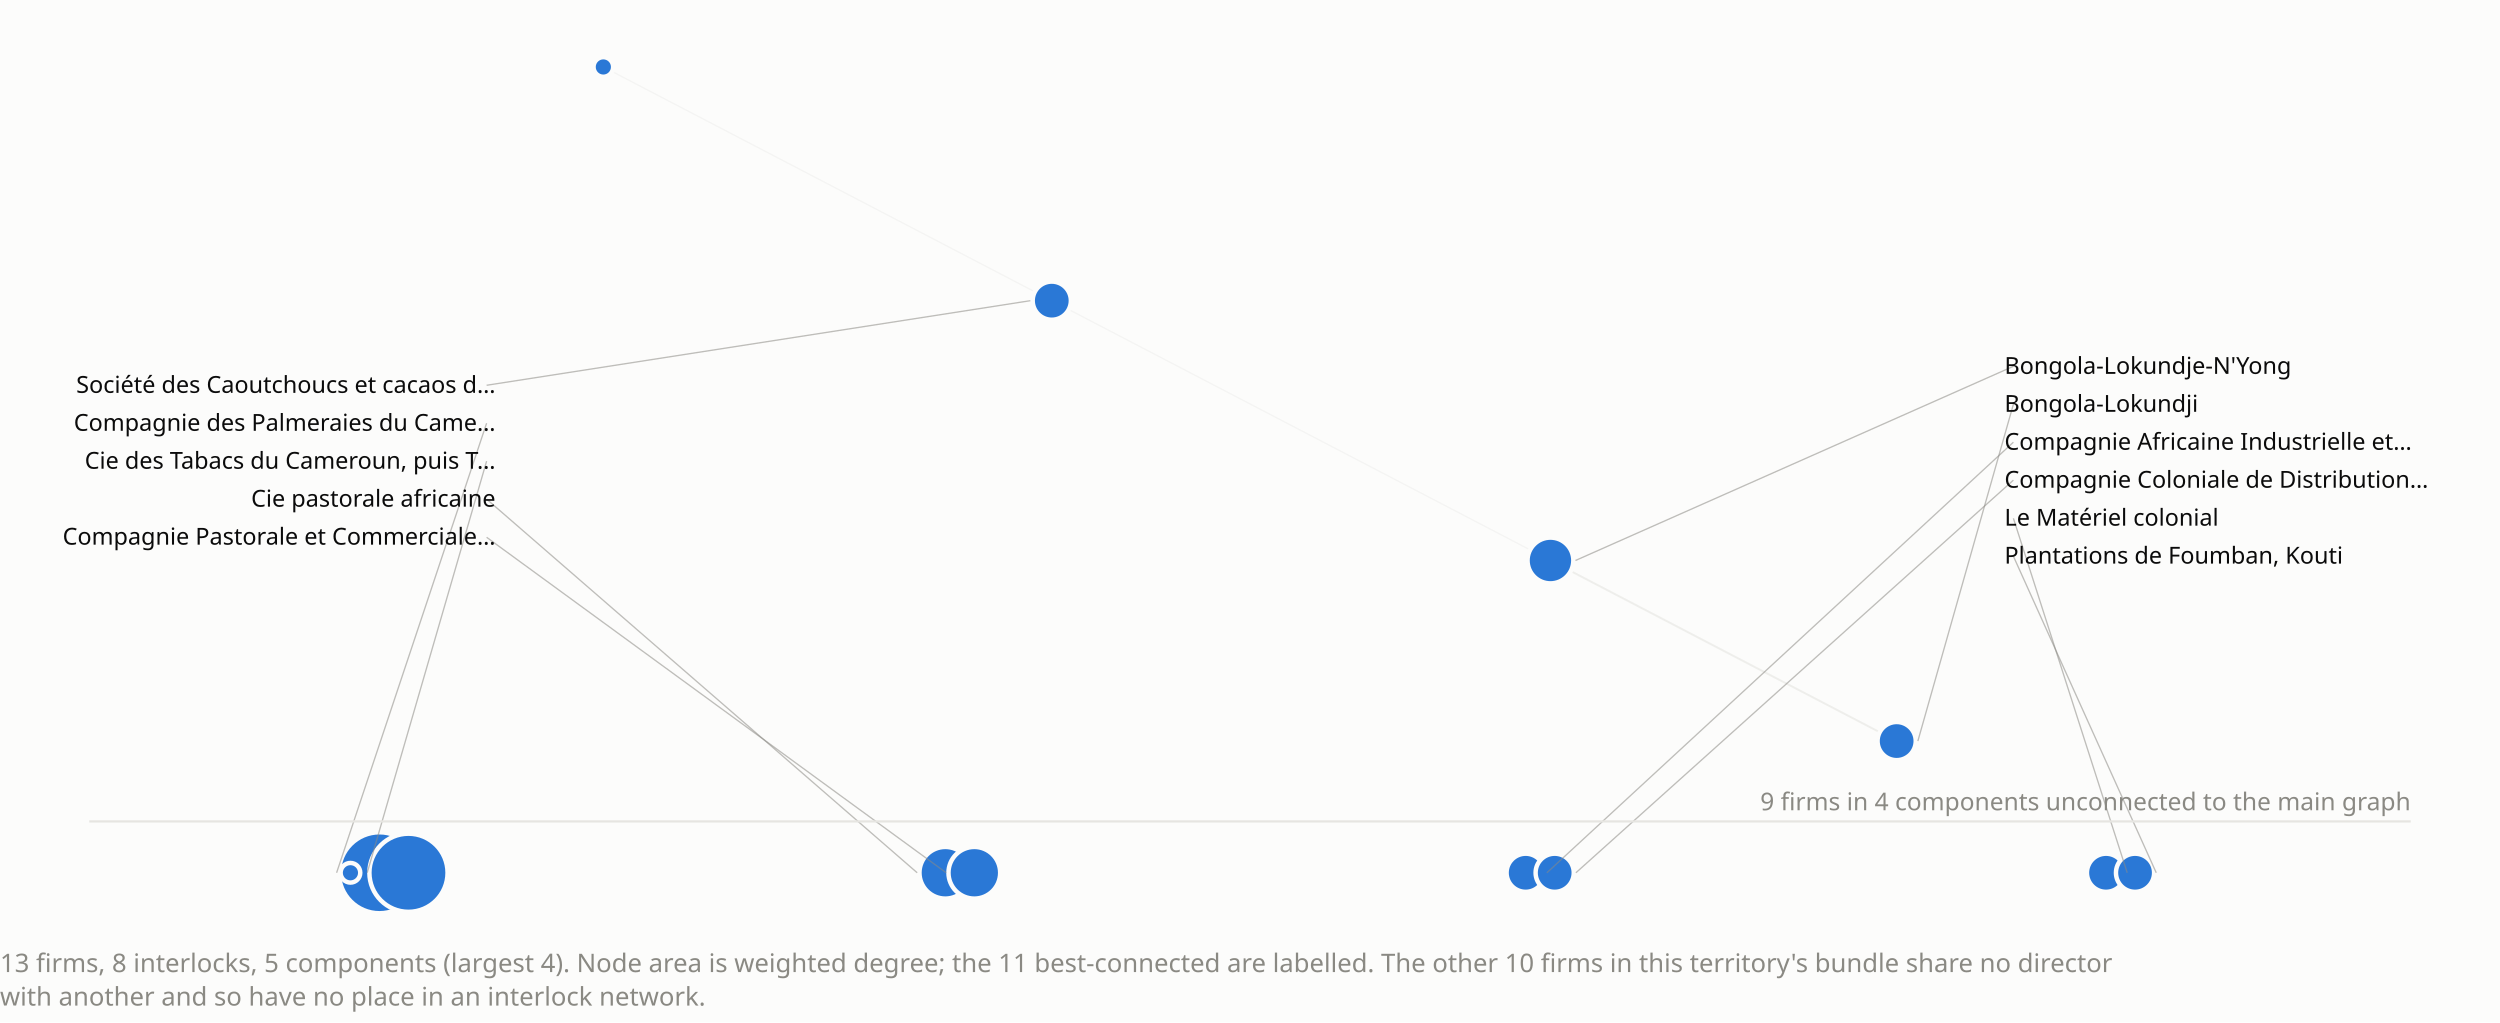
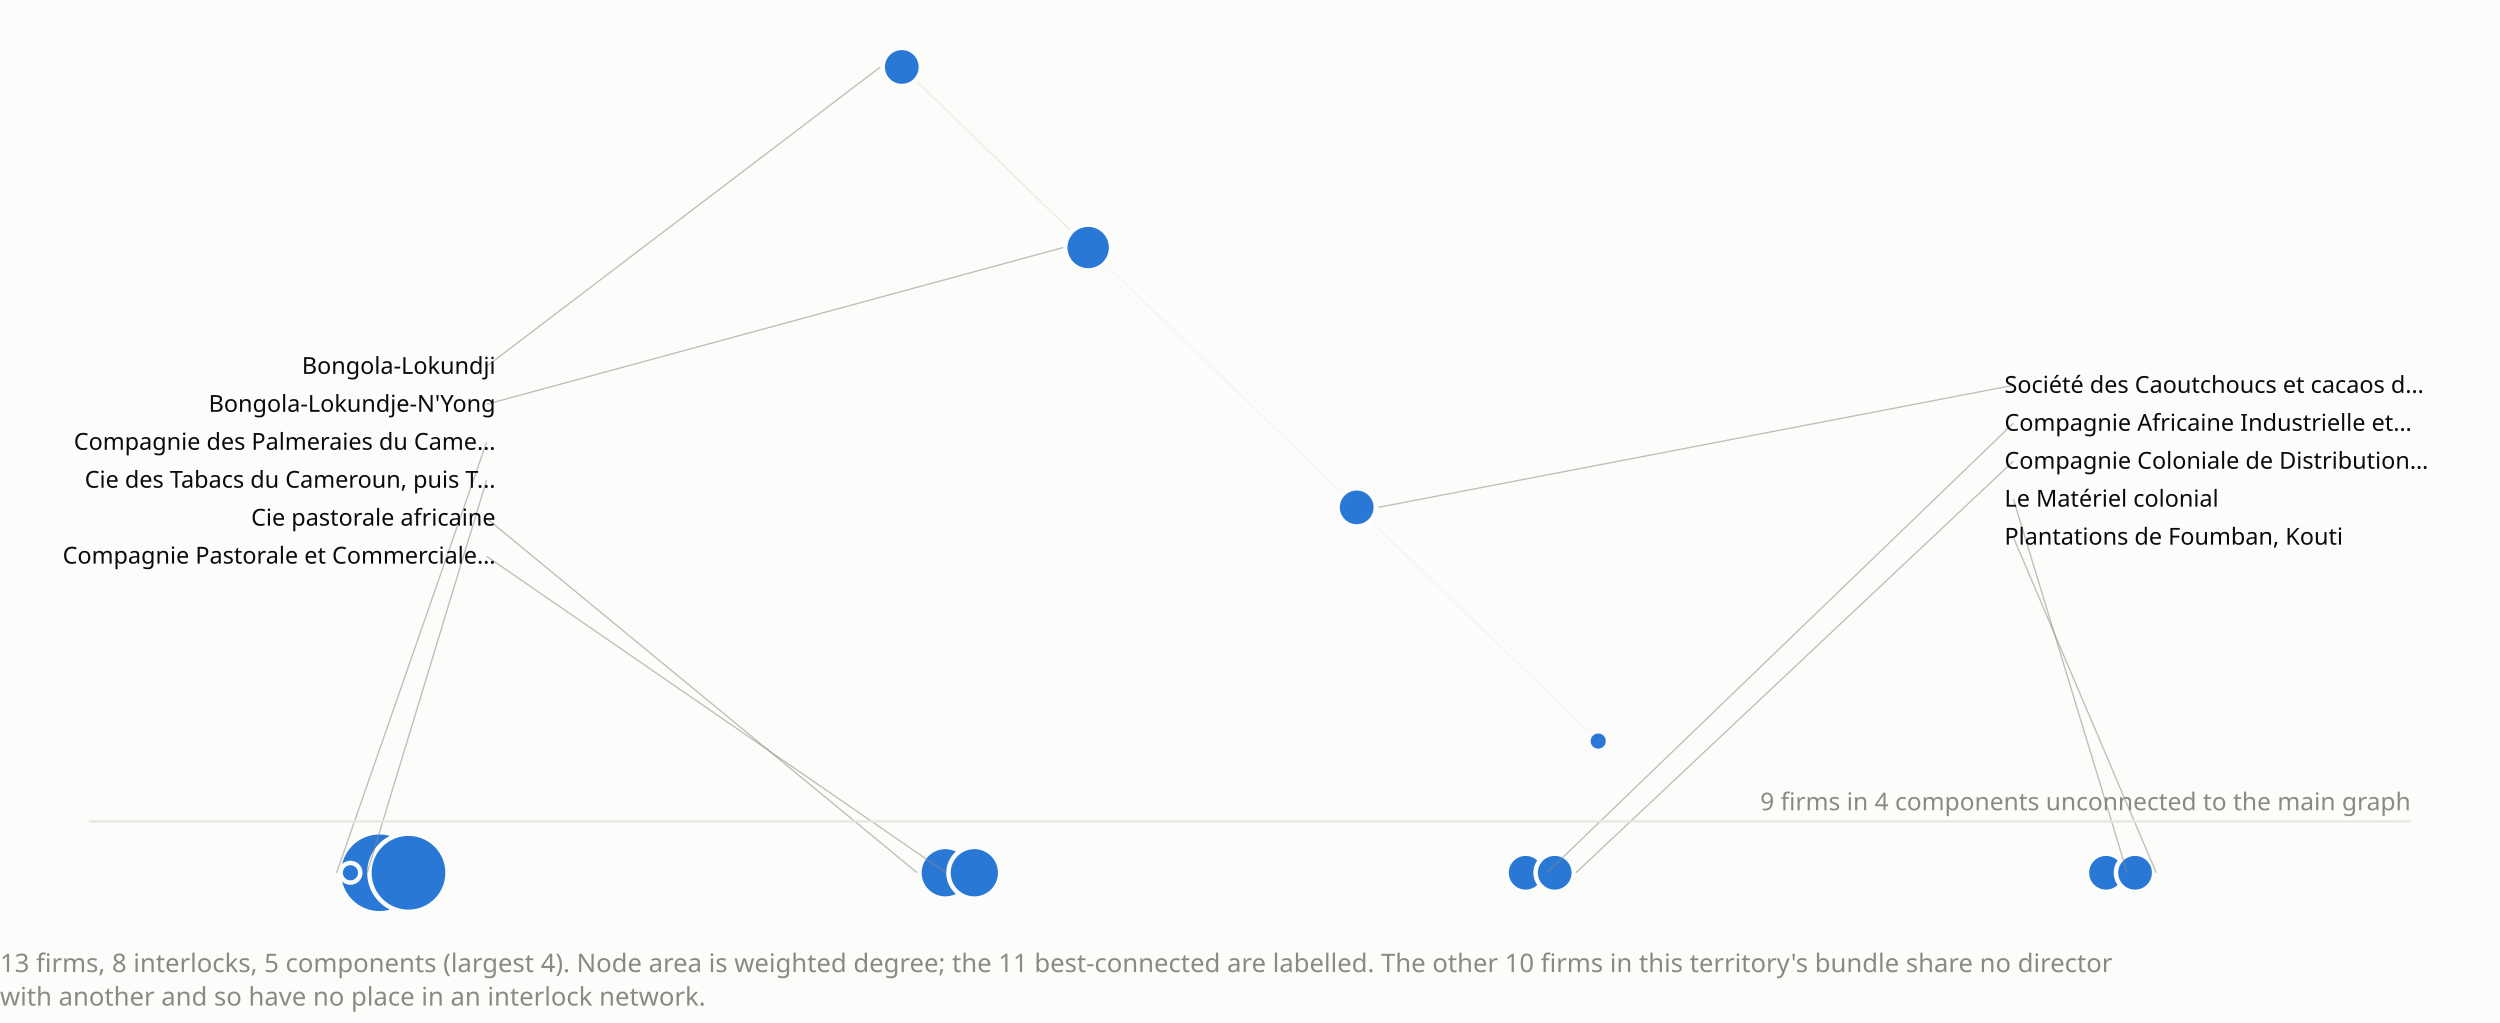
<svg xmlns="http://www.w3.org/2000/svg" viewBox="0 0 1120 458" width="1120" height="458" role="img" aria-label="Cameroun interlock network">
  <rect width="1120" height="458" fill="#fcfcfb" />
  <g stroke="#c9c8c2" fill="none">
    <path d="M170.0 391.0L183.0 391.0" stroke-width="2.00" stroke-opacity="0.620" />
-     <path d="M170.0 391.0L157.0 391.0M694.6 251.1L471.2 134.7M270.3 30.0L471.2 134.7" stroke-width="0.60" stroke-opacity="0.160" />
+     <path d="M170.0 391.0L157.0 391.0M487.5 110.9L607.8 227.3M716.0 332.0L607.8 227.3" stroke-width="0.60" stroke-opacity="0.160" />
    <path d="M423.5 391.0L436.5 391.0" stroke-width="1.44" stroke-opacity="0.520" />
-     <path d="M694.6 251.1L849.7 332.0M683.5 391.0L696.5 391.0M943.5 391.0L956.5 391.0" stroke-width="0.88" stroke-opacity="0.280" />
+     <path d="M487.5 110.9L404.0 30.0M683.5 391.0L696.5 391.0M943.5 391.0L956.5 391.0" stroke-width="0.88" stroke-opacity="0.280" />
  </g>
  <g>
    <circle class="nd" data-id="palmeraiescameroun" cx="170.0" cy="391.0" r="18.15" fill="#2a78d6" stroke="#fcfcfb" stroke-width="2" />
    <circle class="nd" data-id="tabacscameroun" cx="183.0" cy="391.0" r="17.51" fill="#2a78d6" stroke="#fcfcfb" stroke-width="2" />
    <circle class="nd" data-id="pastoraleafricaine" cx="423.5" cy="391.0" r="11.58" fill="#2a78d6" stroke="#fcfcfb" stroke-width="2" />
    <circle class="nd" data-id="pastoralecommercialeafricaine" cx="436.5" cy="391.0" r="11.58" fill="#2a78d6" stroke="#fcfcfb" stroke-width="2" />
-     <circle class="nd" data-id="bongolalokundjenyong" cx="694.6" cy="251.1" r="10.26" fill="#2a78d6" stroke="#fcfcfb" stroke-width="2" />
-     <circle class="nd" data-id="bongolalokundji" cx="849.7" cy="332.0" r="8.55" fill="#2a78d6" stroke="#fcfcfb" stroke-width="2" />
+     <circle class="nd" data-id="bongolalokundjenyong" cx="487.5" cy="110.9" r="10.26" fill="#2a78d6" stroke="#fcfcfb" stroke-width="2" />
+     <circle class="nd" data-id="bongolalokundji" cx="404.0" cy="30.0" r="8.55" fill="#2a78d6" stroke="#fcfcfb" stroke-width="2" />
    <circle class="nd" data-id="africaineindustrielleforestiere" cx="683.5" cy="391.0" r="8.55" fill="#2a78d6" stroke="#fcfcfb" stroke-width="2" />
    <circle class="nd" data-id="colonialedistributionenergieelectrique" cx="696.5" cy="391.0" r="8.55" fill="#2a78d6" stroke="#fcfcfb" stroke-width="2" />
    <circle class="nd" data-id="materielcolonial" cx="943.5" cy="391.0" r="8.55" fill="#2a78d6" stroke="#fcfcfb" stroke-width="2" />
    <circle class="nd" data-id="plantationsfoumbankouti" cx="956.5" cy="391.0" r="8.55" fill="#2a78d6" stroke="#fcfcfb" stroke-width="2" />
-     <circle class="nd" data-id="agricoleforestierecameroun" cx="270.3" cy="30.0" r="4.40" fill="#2a78d6" stroke="#fcfcfb" stroke-width="2" />
-     <circle class="nd" data-id="caoutchoucscacaoscameroun" cx="471.2" cy="134.7" r="8.55" fill="#2a78d6" stroke="#fcfcfb" stroke-width="2" />
+     <circle class="nd" data-id="agricoleforestierecameroun" cx="716.0" cy="332.0" r="4.40" fill="#2a78d6" stroke="#fcfcfb" stroke-width="2" />
+     <circle class="nd" data-id="caoutchoucscacaoscameroun" cx="607.8" cy="227.3" r="8.55" fill="#2a78d6" stroke="#fcfcfb" stroke-width="2" />
    <circle class="nd" data-id="cotonnierenordcamerountchad" cx="157.0" cy="391.0" r="4.40" fill="#2a78d6" stroke="#fcfcfb" stroke-width="2" />
  </g>
-   <line x1="218.0" y1="172.6" x2="461.6" y2="134.7" stroke="#8a8983" stroke-width="0.6" stroke-opacity="0.55" />
-   <line x1="218.0" y1="189.6" x2="150.8" y2="391.0" stroke="#8a8983" stroke-width="0.6" stroke-opacity="0.55" />
-   <line x1="218.0" y1="206.6" x2="164.5" y2="391.0" stroke="#8a8983" stroke-width="0.6" stroke-opacity="0.55" />
-   <line x1="218.0" y1="223.6" x2="410.9" y2="391.0" stroke="#8a8983" stroke-width="0.6" stroke-opacity="0.55" />
-   <line x1="218.0" y1="240.7" x2="423.9" y2="391.0" stroke="#8a8983" stroke-width="0.6" stroke-opacity="0.55" />
-   <line x1="902.0" y1="164.1" x2="705.8" y2="251.1" stroke="#8a8983" stroke-width="0.6" stroke-opacity="0.55" />
-   <line x1="902.0" y1="181.1" x2="859.2" y2="332.0" stroke="#8a8983" stroke-width="0.6" stroke-opacity="0.55" />
-   <line x1="902.0" y1="198.1" x2="693.0" y2="391.0" stroke="#8a8983" stroke-width="0.6" stroke-opacity="0.55" />
-   <line x1="902.0" y1="215.1" x2="706.0" y2="391.0" stroke="#8a8983" stroke-width="0.6" stroke-opacity="0.55" />
-   <line x1="902.0" y1="232.2" x2="953.0" y2="391.0" stroke="#8a8983" stroke-width="0.6" stroke-opacity="0.55" />
-   <line x1="902.0" y1="249.2" x2="966.0" y2="391.0" stroke="#8a8983" stroke-width="0.6" stroke-opacity="0.55" />
+   <line x1="218.0" y1="164.1" x2="394.4" y2="30.0" stroke="#8a8983" stroke-width="0.6" stroke-opacity="0.55" />
+   <line x1="218.0" y1="181.1" x2="476.3" y2="110.9" stroke="#8a8983" stroke-width="0.6" stroke-opacity="0.55" />
+   <line x1="218.0" y1="198.1" x2="150.8" y2="391.0" stroke="#8a8983" stroke-width="0.6" stroke-opacity="0.55" />
+   <line x1="218.0" y1="215.1" x2="164.5" y2="391.0" stroke="#8a8983" stroke-width="0.6" stroke-opacity="0.55" />
+   <line x1="218.0" y1="232.2" x2="410.9" y2="391.0" stroke="#8a8983" stroke-width="0.6" stroke-opacity="0.55" />
+   <line x1="218.0" y1="249.2" x2="423.9" y2="391.0" stroke="#8a8983" stroke-width="0.6" stroke-opacity="0.55" />
+   <line x1="902.0" y1="172.6" x2="617.4" y2="227.3" stroke="#8a8983" stroke-width="0.6" stroke-opacity="0.55" />
+   <line x1="902.0" y1="189.6" x2="693.0" y2="391.0" stroke="#8a8983" stroke-width="0.6" stroke-opacity="0.55" />
+   <line x1="902.0" y1="206.6" x2="706.0" y2="391.0" stroke="#8a8983" stroke-width="0.6" stroke-opacity="0.55" />
+   <line x1="902.0" y1="223.6" x2="953.0" y2="391.0" stroke="#8a8983" stroke-width="0.6" stroke-opacity="0.55" />
+   <line x1="902.0" y1="240.7" x2="966.0" y2="391.0" stroke="#8a8983" stroke-width="0.6" stroke-opacity="0.55" />
  <g font-size="10.5" font-family="ui-sans-serif,system-ui,sans-serif" fill="#0b0b0b">
-     <text x="222.0" y="176.0" text-anchor="end">Société des Caoutchoucs et cacaos d…</text>
-     <text x="222.0" y="193.0" text-anchor="end">Compagnie des Palmeraies du Came…</text>
-     <text x="222.0" y="210.0" text-anchor="end">Cie des Tabacs du Cameroun, puis T…</text>
-     <text x="222.0" y="227.0" text-anchor="end">Cie pastorale africaine</text>
-     <text x="222.0" y="244.0" text-anchor="end">Compagnie Pastorale et Commerciale…</text>
-     <text x="898.0" y="167.5" text-anchor="start">Bongola-Lokundje-N'Yong</text>
-     <text x="898.0" y="184.5" text-anchor="start">Bongola-Lokundji</text>
-     <text x="898.0" y="201.5" text-anchor="start">Compagnie Africaine Industrielle et…</text>
-     <text x="898.0" y="218.5" text-anchor="start">Compagnie Coloniale de Distribution…</text>
-     <text x="898.0" y="235.5" text-anchor="start">Le Matériel colonial</text>
-     <text x="898.0" y="252.5" text-anchor="start">Plantations de Foumban, Kouti</text>
+     <text x="222.0" y="167.5" text-anchor="end">Bongola-Lokundji</text>
+     <text x="222.0" y="184.5" text-anchor="end">Bongola-Lokundje-N'Yong</text>
+     <text x="222.0" y="201.5" text-anchor="end">Compagnie des Palmeraies du Came…</text>
+     <text x="222.0" y="218.5" text-anchor="end">Cie des Tabacs du Cameroun, puis T…</text>
+     <text x="222.0" y="235.5" text-anchor="end">Cie pastorale africaine</text>
+     <text x="222.0" y="252.5" text-anchor="end">Compagnie Pastorale et Commerciale…</text>
+     <text x="898.0" y="176.0" text-anchor="start">Société des Caoutchoucs et cacaos d…</text>
+     <text x="898.0" y="193.0" text-anchor="start">Compagnie Africaine Industrielle et…</text>
+     <text x="898.0" y="210.0" text-anchor="start">Compagnie Coloniale de Distribution…</text>
+     <text x="898.0" y="227.0" text-anchor="start">Le Matériel colonial</text>
+     <text x="898.0" y="244.0" text-anchor="start">Plantations de Foumban, Kouti</text>
  </g>
  <line x1="40" y1="368" x2="1080" y2="368" stroke="#e6e5e1" stroke-width="1" />
  <text x="1080" y="363" text-anchor="end" font-size="11" font-family="ui-sans-serif,system-ui,sans-serif" fill="#8a8983">9 firms in 4 components unconnected to the main graph</text>
  <g font-size="11.5" font-family="ui-sans-serif,system-ui,sans-serif" fill="#8a8983">
    <text x="0" y="435.5">13 firms, 8 interlocks, 5 components (largest 4). Node area is weighted degree; the 11 best-connected are labelled. The other 10 firms in this territory's bundle share no director</text>
    <text x="0" y="450.5">with another and so have no place in an interlock network.</text>
  </g>
</svg>
